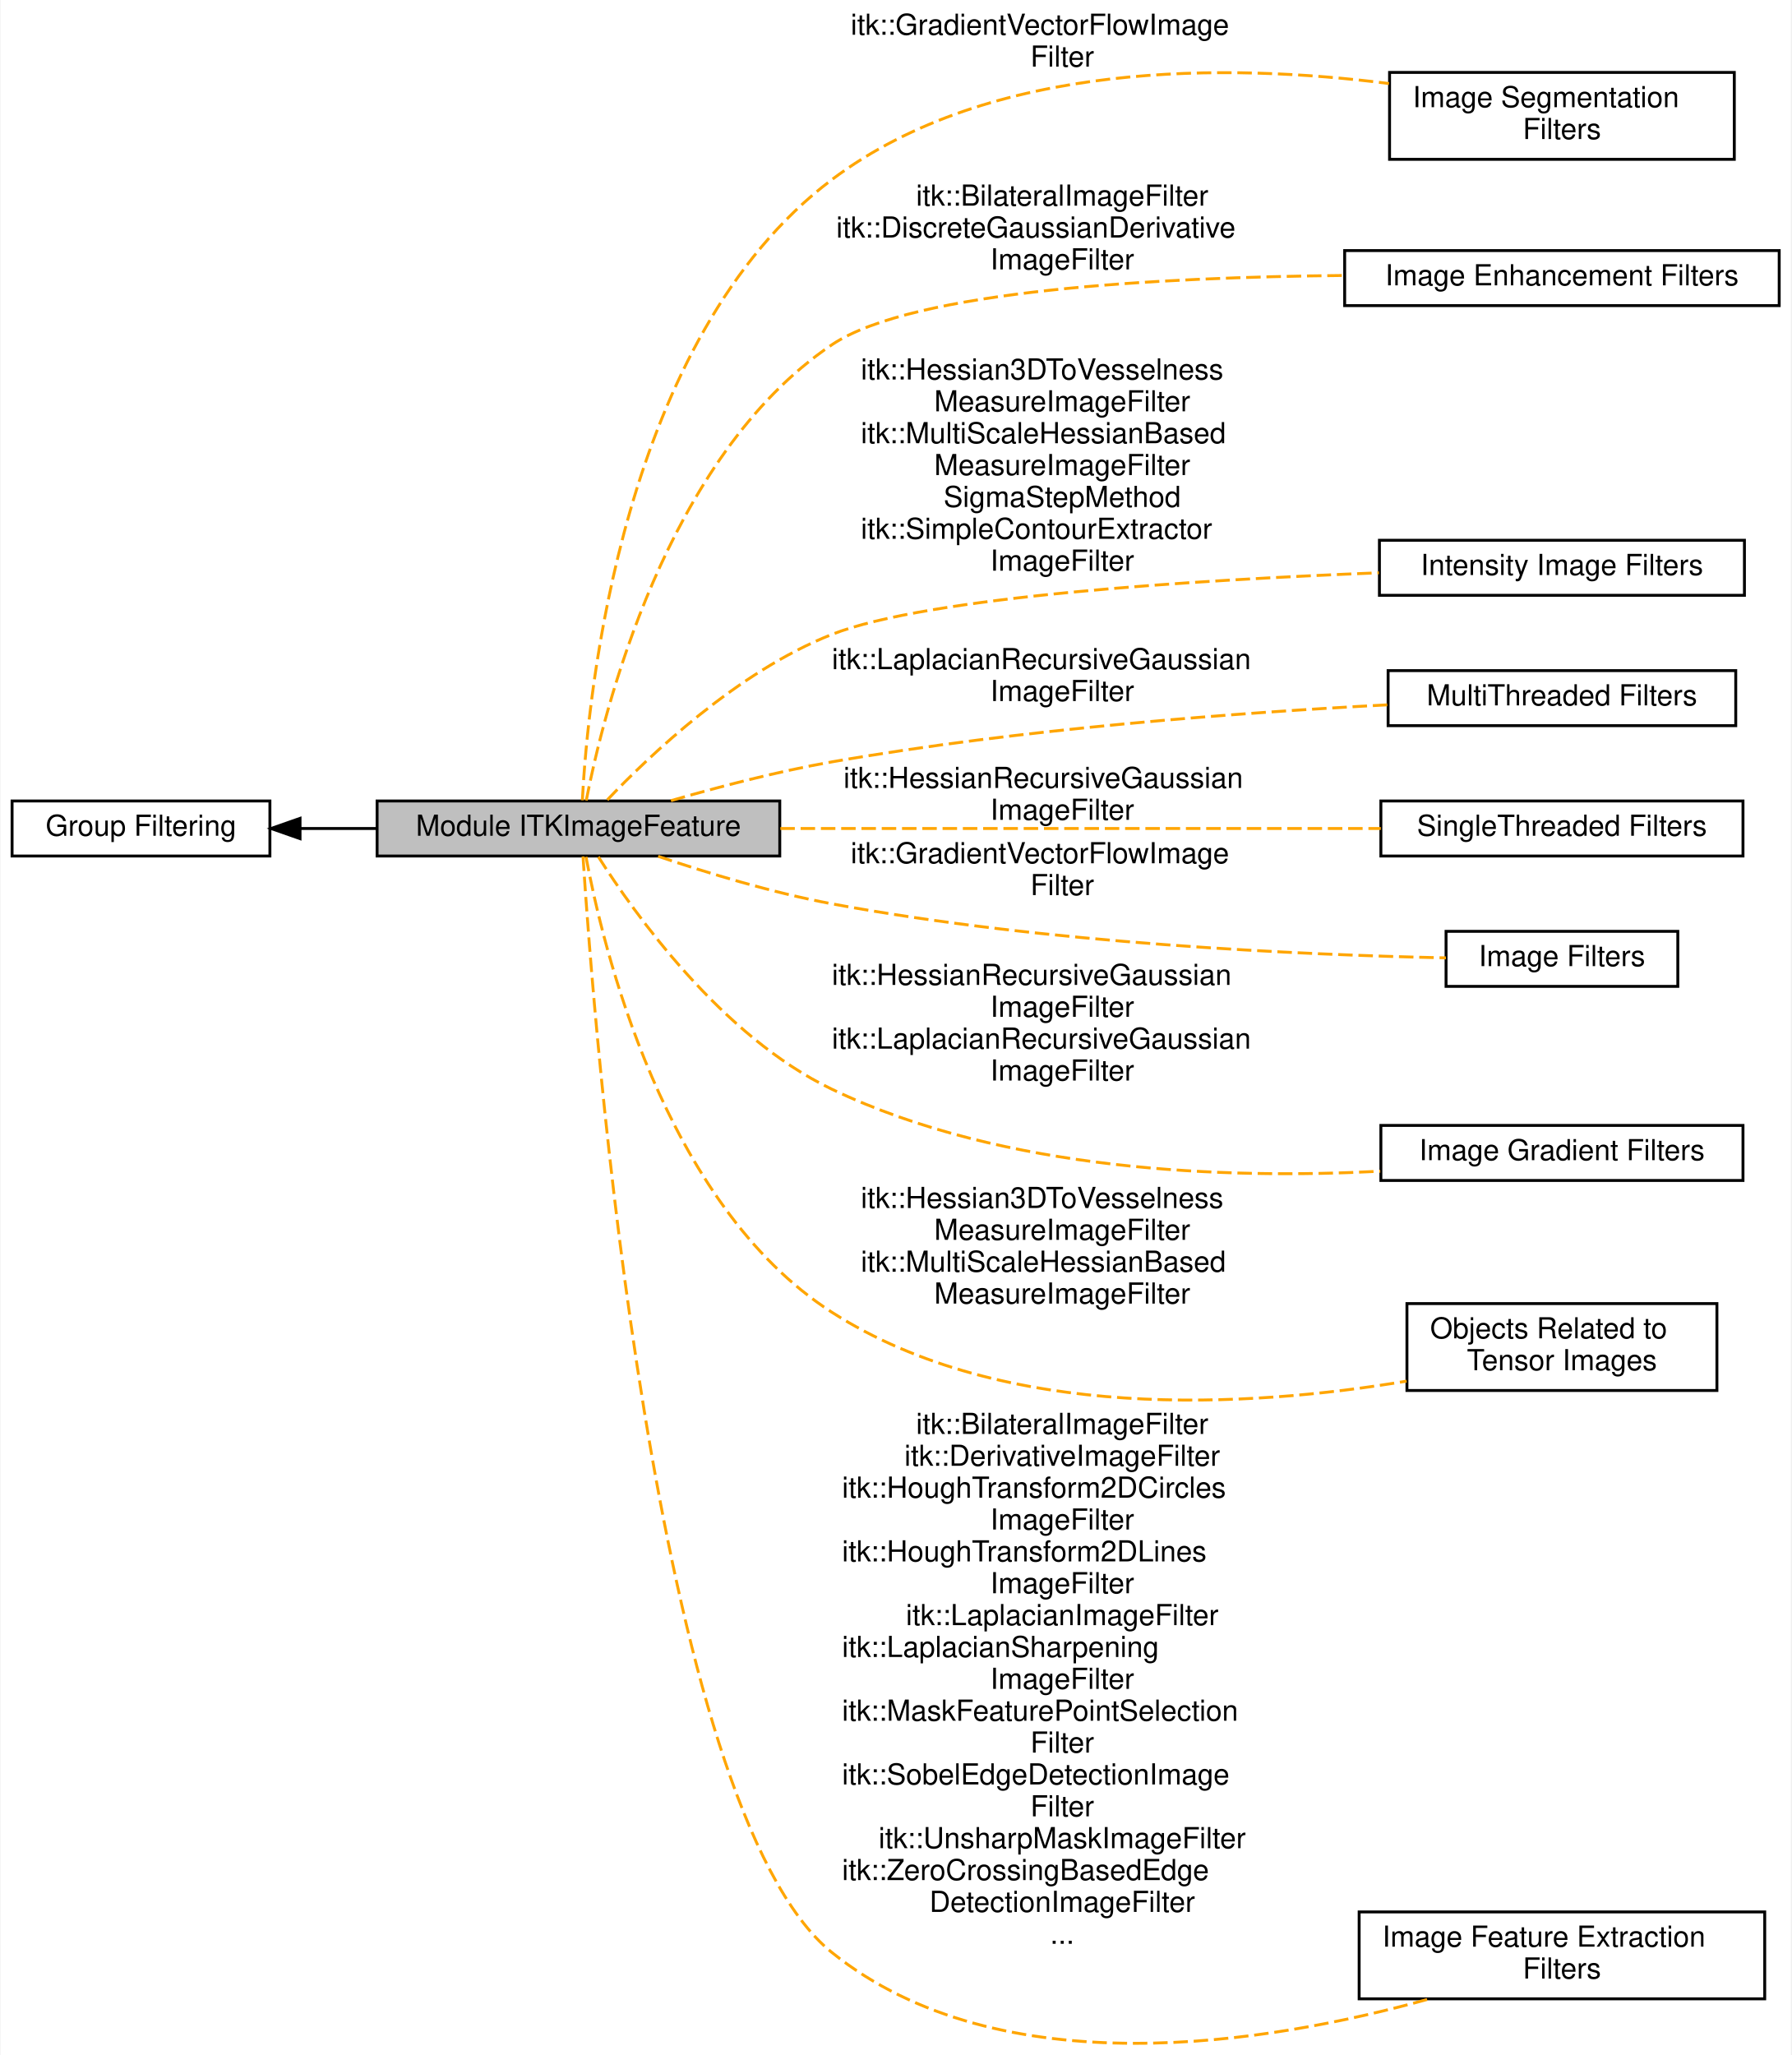
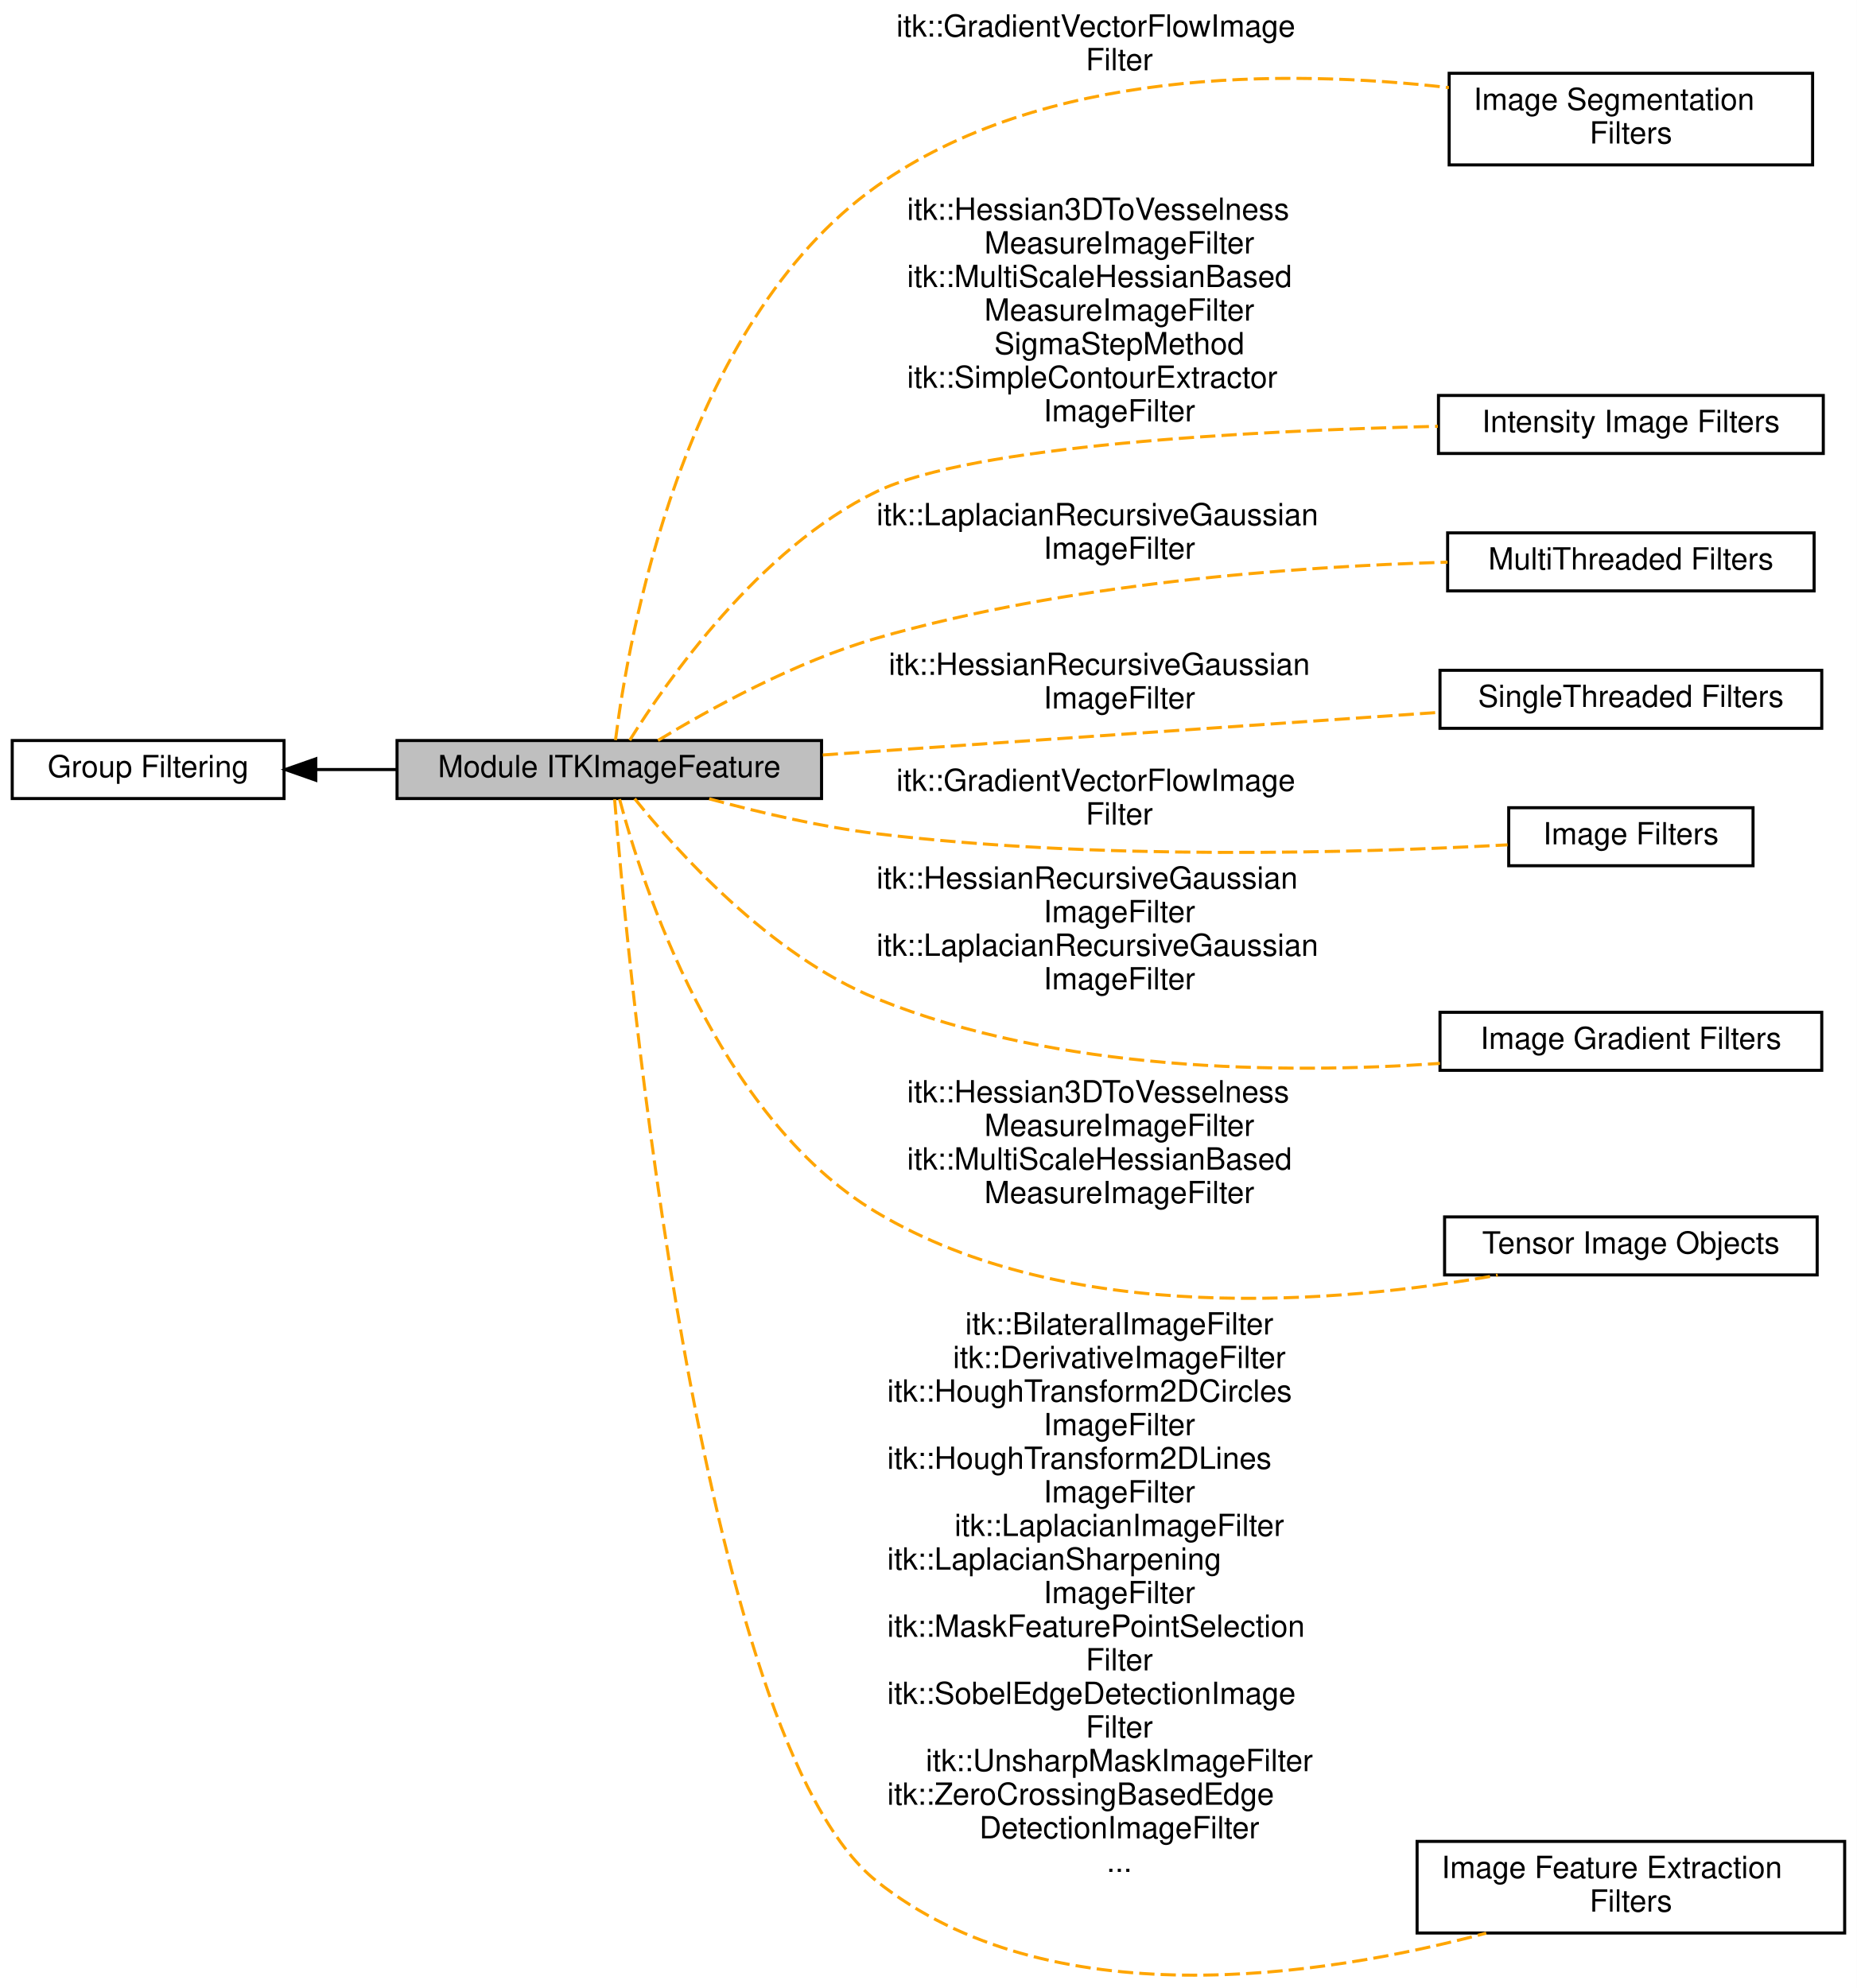
- <svg xmlns="http://www.w3.org/2000/svg" xmlns:xlink="http://www.w3.org/1999/xlink" width="618pt" height="709pt" viewBox="0.00 0.00 618.00 709.39">
-   <g id="graph0" class="graph" transform="scale(1 1) rotate(0) translate(4 705.39)">
-     <polygon fill="white" stroke="transparent" points="-4,4 -4,-705.39 614,-705.39 614,4 -4,4" />
+ <svg xmlns="http://www.w3.org/2000/svg" xmlns:xlink="http://www.w3.org/1999/xlink" width="608pt" height="651pt" viewBox="0.00 0.00 608.00 651.01">
+   <g id="graph0" class="graph" transform="scale(1 1) rotate(0) translate(4 647.01)">
+     <polygon fill="white" stroke="transparent" points="-4,4 -4,-647.01 604,-647.01 604,4 -4,4" />
    <g id="node1" class="node">
      <g id="a_node1">
        <a xlink:href="group__ImageSegmentation.html" target="_top" xlink:title=" ">
-           <polygon fill="white" stroke="black" points="594.5,-680.39 475.5,-680.39 475.5,-650.39 594.5,-650.39 594.5,-680.39" />
-           <text text-anchor="start" x="483.5" y="-668.39" font-family="Helvetica,sans-Serif" font-size="10.00">Image Segmentation</text>
-           <text text-anchor="middle" x="535" y="-657.39" font-family="Helvetica,sans-Serif" font-size="10.00"> Filters</text>
+           <polygon fill="white" stroke="black" points="589.5,-623.01 470.5,-623.01 470.5,-593.01 589.5,-593.01 589.5,-623.01" />
+           <text text-anchor="start" x="478.5" y="-611.01" font-family="Helvetica,sans-Serif" font-size="10.00">Image Segmentation</text>
+           <text text-anchor="middle" x="530" y="-600.01" font-family="Helvetica,sans-Serif" font-size="10.00"> Filters</text>
        </a>
      </g>
    </g>
    <g id="node2" class="node">
      <g id="a_node2">
-         <a xlink:href="group__ImageEnhancement.html" target="_top" xlink:title=" ">
-           <polygon fill="white" stroke="black" points="610,-618.89 460,-618.89 460,-599.89 610,-599.89 610,-618.89" />
-           <text text-anchor="middle" x="535" y="-606.89" font-family="Helvetica,sans-Serif" font-size="10.00">Image Enhancement Filters</text>
+         <a xlink:title="This module contains classes that compute image features. In particular you will find here: Canny edg...">
+           <polygon fill="#bfbfbf" stroke="black" points="265,-404.51 126,-404.51 126,-385.51 265,-385.51 265,-404.51" />
+           <text text-anchor="middle" x="195.5" y="-392.51" font-family="Helvetica,sans-Serif" font-size="10.00">Module ITKImageFeature</text>
        </a>
      </g>
    </g>
+     <g id="edge4" class="edge">
+       <path fill="none" stroke="orange" stroke-dasharray="5,2" d="M197.53,-404.65C201.55,-436.78 219.18,-540.7 283,-586.01 337.46,-624.67 416.71,-624.43 470.42,-618.32" />
+       <text text-anchor="start" x="289.5" y="-635.01" font-family="Helvetica,sans-Serif" font-size="10.00">itk::GradientVectorFlowImage</text>
+       <text text-anchor="middle" x="362.5" y="-624.01" font-family="Helvetica,sans-Serif" font-size="10.00">Filter</text>
+     </g>
    <g id="node3" class="node">
      <g id="a_node3">
-         <a xlink:title="This module contains classes that compute image features. In particular you will find here: Canny edg...">
-           <polygon fill="#bfbfbf" stroke="black" points="265,-428.89 126,-428.89 126,-409.89 265,-409.89 265,-428.89" />
-           <text text-anchor="middle" x="195.5" y="-416.89" font-family="Helvetica,sans-Serif" font-size="10.00">Module ITKImageFeature</text>
+         <a xlink:href="group__IntensityImageFilters.html" target="_top" xlink:title=" ">
+           <polygon fill="white" stroke="black" points="593,-517.51 467,-517.51 467,-498.51 593,-498.51 593,-517.51" />
+           <text text-anchor="middle" x="530" y="-505.51" font-family="Helvetica,sans-Serif" font-size="10.00">Intensity Image Filters</text>
        </a>
      </g>
    </g>
    <g id="edge5" class="edge">
-       <path fill="none" stroke="orange" stroke-dasharray="5,2" d="M196.85,-429.12C198.71,-464.73 210.37,-588.76 283,-643.39 337.97,-684.73 420.12,-683.58 475.31,-676.55" />
-       <text text-anchor="start" x="289.5" y="-693.39" font-family="Helvetica,sans-Serif" font-size="10.00">itk::GradientVectorFlowImage</text>
-       <text text-anchor="middle" x="362.5" y="-682.39" font-family="Helvetica,sans-Serif" font-size="10.00">Filter</text>
-     </g>
-     <g id="edge2" class="edge">
-       <path fill="none" stroke="orange" stroke-dasharray="5,2" d="M198.2,-429.07C203.94,-458.58 225.56,-547.75 283,-586.39 311,-605.22 396.39,-609.71 459.84,-610.3" />
-       <text text-anchor="middle" x="362.5" y="-634.39" font-family="Helvetica,sans-Serif" font-size="10.00">itk::BilateralImageFilter</text>
-       <text text-anchor="start" x="284.5" y="-623.39" font-family="Helvetica,sans-Serif" font-size="10.00">itk::DiscreteGaussianDerivative</text>
-       <text text-anchor="middle" x="362.5" y="-612.39" font-family="Helvetica,sans-Serif" font-size="10.00">ImageFilter</text>
+       <path fill="none" stroke="orange" stroke-dasharray="5,2" d="M202.19,-404.6C214.26,-423.96 244.53,-467.43 283,-486.01 314.32,-501.14 404.76,-505.93 466.79,-507.41" />
+       <text text-anchor="start" x="293" y="-575.01" font-family="Helvetica,sans-Serif" font-size="10.00">itk::Hessian3DToVesselness</text>
+       <text text-anchor="middle" x="362.5" y="-564.01" font-family="Helvetica,sans-Serif" font-size="10.00">MeasureImageFilter</text>
+       <text text-anchor="start" x="293" y="-553.01" font-family="Helvetica,sans-Serif" font-size="10.00">itk::MultiScaleHessianBased</text>
+       <text text-anchor="middle" x="362.5" y="-542.01" font-family="Helvetica,sans-Serif" font-size="10.00">MeasureImageFilter</text>
+       <text text-anchor="middle" x="362.5" y="-531.01" font-family="Helvetica,sans-Serif" font-size="10.00">SigmaStepMethod</text>
+       <text text-anchor="start" x="293" y="-520.01" font-family="Helvetica,sans-Serif" font-size="10.00">itk::SimpleContourExtractor</text>
+       <text text-anchor="middle" x="362.5" y="-509.01" font-family="Helvetica,sans-Serif" font-size="10.00">ImageFilter</text>
    </g>
    <g id="node4" class="node">
      <g id="a_node4">
-         <a xlink:href="group__IntensityImageFilters.html" target="_top" xlink:title=" ">
-           <polygon fill="white" stroke="black" points="598,-518.89 472,-518.89 472,-499.89 598,-499.89 598,-518.89" />
-           <text text-anchor="middle" x="535" y="-506.89" font-family="Helvetica,sans-Serif" font-size="10.00">Intensity Image Filters</text>
+         <a xlink:href="group__MultiThreaded.html" target="_top" xlink:title=" ">
+           <polygon fill="white" stroke="black" points="590,-472.51 470,-472.51 470,-453.51 590,-453.51 590,-472.51" />
+           <text text-anchor="middle" x="530" y="-460.51" font-family="Helvetica,sans-Serif" font-size="10.00">MultiThreaded Filters</text>
+         </a>
+       </g>
+     </g>
+     <g id="edge9" class="edge">
+       <path fill="none" stroke="orange" stroke-dasharray="5,2" d="M211.44,-404.54C228.17,-414.69 256.42,-430.33 283,-438.01 345.17,-455.98 419.42,-461.45 469.97,-462.92" />
+       <text text-anchor="start" x="283" y="-475.01" font-family="Helvetica,sans-Serif" font-size="10.00">itk::LaplacianRecursiveGaussian</text>
+       <text text-anchor="middle" x="362.5" y="-464.01" font-family="Helvetica,sans-Serif" font-size="10.00">ImageFilter</text>
+     </g>
+     <g id="node5" class="node">
+       <g id="a_node5">
+         <a xlink:href="group__SingleThreaded.html" target="_top" xlink:title=" ">
+           <polygon fill="white" stroke="black" points="592.5,-427.51 467.5,-427.51 467.5,-408.51 592.5,-408.51 592.5,-427.51" />
+           <text text-anchor="middle" x="530" y="-415.51" font-family="Helvetica,sans-Serif" font-size="10.00">SingleThreaded Filters</text>
+         </a>
+       </g>
+     </g>
+     <g id="edge8" class="edge">
+       <path fill="none" stroke="orange" stroke-dasharray="5,2" d="M265.39,-399.78C324.93,-403.89 410.19,-409.79 467.47,-413.75" />
+       <text text-anchor="start" x="287" y="-426.01" font-family="Helvetica,sans-Serif" font-size="10.00">itk::HessianRecursiveGaussian</text>
+       <text text-anchor="middle" x="362.5" y="-415.01" font-family="Helvetica,sans-Serif" font-size="10.00">ImageFilter</text>
+     </g>
+     <g id="node6" class="node">
+       <g id="a_node6">
+         <a xlink:href="group__ImageFilters.html" target="_top" xlink:title=" ">
+           <polygon fill="white" stroke="black" points="570,-382.51 490,-382.51 490,-363.51 570,-363.51 570,-382.51" />
+           <text text-anchor="middle" x="530" y="-370.51" font-family="Helvetica,sans-Serif" font-size="10.00">Image Filters</text>
+         </a>
+       </g>
+     </g>
+     <g id="edge3" class="edge">
+       <path fill="none" stroke="orange" stroke-dasharray="5,2" d="M228.21,-385.42C244.43,-381.01 264.59,-376.25 283,-374.01 355.5,-365.19 440.9,-367.7 489.63,-370.35" />
+       <text text-anchor="start" x="289.5" y="-388.01" font-family="Helvetica,sans-Serif" font-size="10.00">itk::GradientVectorFlowImage</text>
+       <text text-anchor="middle" x="362.5" y="-377.01" font-family="Helvetica,sans-Serif" font-size="10.00">Filter</text>
+     </g>
+     <g id="node7" class="node">
+       <g id="a_node7">
+         <a xlink:href="group__GradientFilters.html" target="_top" xlink:title=" ">
+           <polygon fill="white" stroke="black" points="592.5,-315.51 467.5,-315.51 467.5,-296.51 592.5,-296.51 592.5,-315.51" />
+           <text text-anchor="middle" x="530" y="-303.51" font-family="Helvetica,sans-Serif" font-size="10.00">Image Gradient Filters</text>
+         </a>
+       </g>
+     </g>
+     <g id="edge7" class="edge">
+       <path fill="none" stroke="orange" stroke-dasharray="5,2" d="M203.81,-385.46C217.31,-368.65 248.01,-334.21 283,-320.01 342.26,-295.96 416.2,-295.22 467.47,-298.78" />
+       <text text-anchor="start" x="283" y="-356.01" font-family="Helvetica,sans-Serif" font-size="10.00">itk::HessianRecursiveGaussian</text>
+       <text text-anchor="middle" x="362.5" y="-345.01" font-family="Helvetica,sans-Serif" font-size="10.00">ImageFilter</text>
+       <text text-anchor="start" x="283" y="-334.01" font-family="Helvetica,sans-Serif" font-size="10.00">itk::LaplacianRecursiveGaussian</text>
+       <text text-anchor="middle" x="362.5" y="-323.01" font-family="Helvetica,sans-Serif" font-size="10.00">ImageFilter</text>
+     </g>
+     <g id="node8" class="node">
+       <g id="a_node8">
+         <a xlink:href="group__TensorObjects.html" target="_top" xlink:title="Objects required for representing diffusion tensor images in ITK.">
+           <polygon fill="white" stroke="black" points="591,-248.51 469,-248.51 469,-229.51 591,-229.51 591,-248.51" />
+           <text text-anchor="middle" x="530" y="-236.51" font-family="Helvetica,sans-Serif" font-size="10.00">Tensor Image Objects</text>
        </a>
      </g>
    </g>
    <g id="edge6" class="edge">
-       <path fill="none" stroke="orange" stroke-dasharray="5,2" d="M205.46,-429.26C220.02,-444.57 250.48,-473.58 283,-486.39 316.18,-499.45 408.87,-505.21 471.83,-507.66" />
-       <text text-anchor="start" x="293" y="-574.39" font-family="Helvetica,sans-Serif" font-size="10.00">itk::Hessian3DToVesselness</text>
-       <text text-anchor="middle" x="362.5" y="-563.39" font-family="Helvetica,sans-Serif" font-size="10.00">MeasureImageFilter</text>
-       <text text-anchor="start" x="293" y="-552.39" font-family="Helvetica,sans-Serif" font-size="10.00">itk::MultiScaleHessianBased</text>
-       <text text-anchor="middle" x="362.5" y="-541.39" font-family="Helvetica,sans-Serif" font-size="10.00">MeasureImageFilter</text>
-       <text text-anchor="middle" x="362.5" y="-530.39" font-family="Helvetica,sans-Serif" font-size="10.00">SigmaStepMethod</text>
-       <text text-anchor="start" x="293" y="-519.39" font-family="Helvetica,sans-Serif" font-size="10.00">itk::SimpleContourExtractor</text>
-       <text text-anchor="middle" x="362.5" y="-508.39" font-family="Helvetica,sans-Serif" font-size="10.00">ImageFilter</text>
+       <path fill="none" stroke="orange" stroke-dasharray="5,2" d="M198.86,-385.32C206.04,-358.2 230.42,-281.45 283,-250.01 345.75,-212.5 434.43,-220.19 486.4,-229.44" />
+       <text text-anchor="start" x="293" y="-286.01" font-family="Helvetica,sans-Serif" font-size="10.00">itk::Hessian3DToVesselness</text>
+       <text text-anchor="middle" x="362.5" y="-275.01" font-family="Helvetica,sans-Serif" font-size="10.00">MeasureImageFilter</text>
+       <text text-anchor="start" x="293" y="-264.01" font-family="Helvetica,sans-Serif" font-size="10.00">itk::MultiScaleHessianBased</text>
+       <text text-anchor="middle" x="362.5" y="-253.01" font-family="Helvetica,sans-Serif" font-size="10.00">MeasureImageFilter</text>
    </g>
-     <g id="node5" class="node">
-       <g id="a_node5">
-         <a xlink:href="group__MultiThreaded.html" target="_top" xlink:title=" ">
-           <polygon fill="white" stroke="black" points="595,-473.89 475,-473.89 475,-454.89 595,-454.89 595,-473.89" />
-           <text text-anchor="middle" x="535" y="-461.89" font-family="Helvetica,sans-Serif" font-size="10.00">MultiThreaded Filters</text>
+     <g id="node9" class="node">
+       <g id="a_node9">
+         <a xlink:href="group__ImageFeatureExtraction.html" target="_top" xlink:title=" ">
+           <polygon fill="white" stroke="black" points="600,-44.01 460,-44.01 460,-14.01 600,-14.01 600,-44.01" />
+           <text text-anchor="start" x="468" y="-32.01" font-family="Helvetica,sans-Serif" font-size="10.00">Image Feature Extraction</text>
+           <text text-anchor="middle" x="530" y="-21.01" font-family="Helvetica,sans-Serif" font-size="10.00"> Filters</text>
        </a>
      </g>
    </g>
-     <g id="edge10" class="edge">
-       <path fill="none" stroke="orange" stroke-dasharray="5,2" d="M227.44,-429C243.81,-433.73 264.33,-439.11 283,-442.39 348.06,-453.8 423.7,-459.4 474.8,-462.08" />
-       <text text-anchor="start" x="283" y="-474.39" font-family="Helvetica,sans-Serif" font-size="10.00">itk::LaplacianRecursiveGaussian</text>
-       <text text-anchor="middle" x="362.5" y="-463.39" font-family="Helvetica,sans-Serif" font-size="10.00">ImageFilter</text>
-     </g>
-     <g id="node6" class="node">
-       <g id="a_node6">
-         <a xlink:href="group__SingleThreaded.html" target="_top" xlink:title=" ">
-           <polygon fill="white" stroke="black" points="597.5,-428.89 472.5,-428.89 472.5,-409.89 597.5,-409.89 597.5,-428.89" />
-           <text text-anchor="middle" x="535" y="-416.89" font-family="Helvetica,sans-Serif" font-size="10.00">SingleThreaded Filters</text>
-         </a>
-       </g>
-     </g>
-     <g id="edge9" class="edge">
-       <path fill="none" stroke="orange" stroke-dasharray="5,2" d="M265.2,-419.39C326.01,-419.39 413.95,-419.39 472.48,-419.39" />
-       <text text-anchor="start" x="287" y="-433.39" font-family="Helvetica,sans-Serif" font-size="10.00">itk::HessianRecursiveGaussian</text>
-       <text text-anchor="middle" x="362.5" y="-422.39" font-family="Helvetica,sans-Serif" font-size="10.00">ImageFilter</text>
-     </g>
-     <g id="node7" class="node">
-       <g id="a_node7">
-         <a xlink:href="group__ImageFilters.html" target="_top" xlink:title=" ">
-           <polygon fill="white" stroke="black" points="575,-383.89 495,-383.89 495,-364.89 575,-364.89 575,-383.89" />
-           <text text-anchor="middle" x="535" y="-371.89" font-family="Helvetica,sans-Serif" font-size="10.00">Image Filters</text>
-         </a>
-       </g>
-     </g>
-     <g id="edge4" class="edge">
-       <path fill="none" stroke="orange" stroke-dasharray="5,2" d="M223.02,-409.79C239.95,-404.07 262.5,-397.2 283,-393.39 357.11,-379.61 445.31,-375.77 494.96,-374.73" />
-       <text text-anchor="start" x="289.5" y="-407.39" font-family="Helvetica,sans-Serif" font-size="10.00">itk::GradientVectorFlowImage</text>
-       <text text-anchor="middle" x="362.5" y="-396.39" font-family="Helvetica,sans-Serif" font-size="10.00">Filter</text>
-     </g>
-     <g id="node8" class="node">
-       <g id="a_node8">
-         <a xlink:href="group__GradientFilters.html" target="_top" xlink:title=" ">
-           <polygon fill="white" stroke="black" points="597.5,-316.89 472.5,-316.89 472.5,-297.89 597.5,-297.89 597.5,-316.89" />
-           <text text-anchor="middle" x="535" y="-304.89" font-family="Helvetica,sans-Serif" font-size="10.00">Image Gradient Filters</text>
-         </a>
-       </g>
-     </g>
-     <g id="edge8" class="edge">
-       <path fill="none" stroke="orange" stroke-dasharray="5,2" d="M202.4,-409.6C214.64,-390.3 244.88,-347.63 283,-329.39 342.68,-300.83 419.46,-298.33 472.29,-301.08" />
-       <text text-anchor="start" x="283" y="-365.39" font-family="Helvetica,sans-Serif" font-size="10.00">itk::HessianRecursiveGaussian</text>
-       <text text-anchor="middle" x="362.5" y="-354.39" font-family="Helvetica,sans-Serif" font-size="10.00">ImageFilter</text>
-       <text text-anchor="start" x="283" y="-343.39" font-family="Helvetica,sans-Serif" font-size="10.00">itk::LaplacianRecursiveGaussian</text>
-       <text text-anchor="middle" x="362.5" y="-332.39" font-family="Helvetica,sans-Serif" font-size="10.00">ImageFilter</text>
-     </g>
-     <g id="node9" class="node">
-       <g id="a_node9">
-         <a xlink:href="group__TensorObjects.html" target="_top" xlink:title="This category includes the objects required for representing diffusion tensor images in ITK.">
-           <polygon fill="white" stroke="black" points="588.5,-255.39 481.5,-255.39 481.5,-225.39 588.5,-225.39 588.5,-255.39" />
-           <text text-anchor="start" x="489.5" y="-243.39" font-family="Helvetica,sans-Serif" font-size="10.00">Objects Related to</text>
-           <text text-anchor="middle" x="535" y="-232.39" font-family="Helvetica,sans-Serif" font-size="10.00"> Tensor Images</text>
-         </a>
-       </g>
-     </g>
-     <g id="edge7" class="edge">
-       <path fill="none" stroke="orange" stroke-dasharray="5,2" d="M198.12,-409.59C203.65,-379.76 224.73,-289.76 283,-252.39 342.49,-214.23 427.2,-219.56 481.39,-228.62" />
-       <text text-anchor="start" x="293" y="-288.39" font-family="Helvetica,sans-Serif" font-size="10.00">itk::Hessian3DToVesselness</text>
-       <text text-anchor="middle" x="362.5" y="-277.39" font-family="Helvetica,sans-Serif" font-size="10.00">MeasureImageFilter</text>
-       <text text-anchor="start" x="293" y="-266.39" font-family="Helvetica,sans-Serif" font-size="10.00">itk::MultiScaleHessianBased</text>
-       <text text-anchor="middle" x="362.5" y="-255.39" font-family="Helvetica,sans-Serif" font-size="10.00">MeasureImageFilter</text>
+     <g id="edge2" class="edge">
+       <path fill="none" stroke="orange" stroke-dasharray="5,2" d="M197.24,-385.26C201.51,-332.05 224.84,-77.36 283,-31.01 339.45,13.97 428.58,0.43 482.64,-13.96" />
+       <text text-anchor="middle" x="362.5" y="-210.01" font-family="Helvetica,sans-Serif" font-size="10.00">itk::BilateralImageFilter</text>
+       <text text-anchor="middle" x="362.5" y="-199.01" font-family="Helvetica,sans-Serif" font-size="10.00">itk::DerivativeImageFilter</text>
+       <text text-anchor="start" x="286.5" y="-188.01" font-family="Helvetica,sans-Serif" font-size="10.00">itk::HoughTransform2DCircles</text>
+       <text text-anchor="middle" x="362.5" y="-177.01" font-family="Helvetica,sans-Serif" font-size="10.00">ImageFilter</text>
+       <text text-anchor="start" x="286.5" y="-166.01" font-family="Helvetica,sans-Serif" font-size="10.00">itk::HoughTransform2DLines</text>
+       <text text-anchor="middle" x="362.5" y="-155.01" font-family="Helvetica,sans-Serif" font-size="10.00">ImageFilter</text>
+       <text text-anchor="middle" x="362.5" y="-144.01" font-family="Helvetica,sans-Serif" font-size="10.00">itk::LaplacianImageFilter</text>
+       <text text-anchor="start" x="286.5" y="-133.01" font-family="Helvetica,sans-Serif" font-size="10.00">itk::LaplacianSharpening</text>
+       <text text-anchor="middle" x="362.5" y="-122.01" font-family="Helvetica,sans-Serif" font-size="10.00">ImageFilter</text>
+       <text text-anchor="start" x="286.5" y="-111.01" font-family="Helvetica,sans-Serif" font-size="10.00">itk::MaskFeaturePointSelection</text>
+       <text text-anchor="middle" x="362.5" y="-100.01" font-family="Helvetica,sans-Serif" font-size="10.00">Filter</text>
+       <text text-anchor="start" x="286.5" y="-89.01" font-family="Helvetica,sans-Serif" font-size="10.00">itk::SobelEdgeDetectionImage</text>
+       <text text-anchor="middle" x="362.5" y="-78.01" font-family="Helvetica,sans-Serif" font-size="10.00">Filter</text>
+       <text text-anchor="middle" x="362.5" y="-67.01" font-family="Helvetica,sans-Serif" font-size="10.00">itk::UnsharpMaskImageFilter</text>
+       <text text-anchor="start" x="286.5" y="-56.01" font-family="Helvetica,sans-Serif" font-size="10.00">itk::ZeroCrossingBasedEdge</text>
+       <text text-anchor="middle" x="362.5" y="-45.01" font-family="Helvetica,sans-Serif" font-size="10.00">DetectionImageFilter</text>
+       <text text-anchor="middle" x="362.5" y="-34.01" font-family="Helvetica,sans-Serif" font-size="10.00">...</text>
    </g>
    <g id="node10" class="node">
      <g id="a_node10">
-         <a xlink:href="group__ImageFeatureExtraction.html" target="_top" xlink:title=" ">
-           <polygon fill="white" stroke="black" points="605,-45.39 465,-45.39 465,-15.39 605,-15.39 605,-45.39" />
-           <text text-anchor="start" x="473" y="-33.39" font-family="Helvetica,sans-Serif" font-size="10.00">Image Feature Extraction</text>
-           <text text-anchor="middle" x="535" y="-22.39" font-family="Helvetica,sans-Serif" font-size="10.00"> Filters</text>
-         </a>
-       </g>
-     </g>
-     <g id="edge3" class="edge">
-       <path fill="none" stroke="orange" stroke-dasharray="5,2" d="M197.08,-409.73C200.62,-354.68 221.17,-81.15 283,-31.39 341.22,15.47 434.08,-0 489.04,-15.32" />
-       <text text-anchor="middle" x="362.5" y="-210.39" font-family="Helvetica,sans-Serif" font-size="10.00">itk::BilateralImageFilter</text>
-       <text text-anchor="middle" x="362.5" y="-199.39" font-family="Helvetica,sans-Serif" font-size="10.00">itk::DerivativeImageFilter</text>
-       <text text-anchor="start" x="286.5" y="-188.39" font-family="Helvetica,sans-Serif" font-size="10.00">itk::HoughTransform2DCircles</text>
-       <text text-anchor="middle" x="362.5" y="-177.39" font-family="Helvetica,sans-Serif" font-size="10.00">ImageFilter</text>
-       <text text-anchor="start" x="286.5" y="-166.39" font-family="Helvetica,sans-Serif" font-size="10.00">itk::HoughTransform2DLines</text>
-       <text text-anchor="middle" x="362.5" y="-155.39" font-family="Helvetica,sans-Serif" font-size="10.00">ImageFilter</text>
-       <text text-anchor="middle" x="362.5" y="-144.39" font-family="Helvetica,sans-Serif" font-size="10.00">itk::LaplacianImageFilter</text>
-       <text text-anchor="start" x="286.5" y="-133.39" font-family="Helvetica,sans-Serif" font-size="10.00">itk::LaplacianSharpening</text>
-       <text text-anchor="middle" x="362.5" y="-122.39" font-family="Helvetica,sans-Serif" font-size="10.00">ImageFilter</text>
-       <text text-anchor="start" x="286.5" y="-111.39" font-family="Helvetica,sans-Serif" font-size="10.00">itk::MaskFeaturePointSelection</text>
-       <text text-anchor="middle" x="362.5" y="-100.39" font-family="Helvetica,sans-Serif" font-size="10.00">Filter</text>
-       <text text-anchor="start" x="286.5" y="-89.39" font-family="Helvetica,sans-Serif" font-size="10.00">itk::SobelEdgeDetectionImage</text>
-       <text text-anchor="middle" x="362.5" y="-78.39" font-family="Helvetica,sans-Serif" font-size="10.00">Filter</text>
-       <text text-anchor="middle" x="362.5" y="-67.39" font-family="Helvetica,sans-Serif" font-size="10.00">itk::UnsharpMaskImageFilter</text>
-       <text text-anchor="start" x="286.5" y="-56.39" font-family="Helvetica,sans-Serif" font-size="10.00">itk::ZeroCrossingBasedEdge</text>
-       <text text-anchor="middle" x="362.5" y="-45.39" font-family="Helvetica,sans-Serif" font-size="10.00">DetectionImageFilter</text>
-       <text text-anchor="middle" x="362.5" y="-34.39" font-family="Helvetica,sans-Serif" font-size="10.00">...</text>
-     </g>
-     <g id="node11" class="node">
-       <g id="a_node11">
        <a xlink:href="group__Group-Filtering.html" target="_top" xlink:title="This group of modules are filters that modify data in the ITK pipeline framework. These filters take ...">
-           <polygon fill="white" stroke="black" points="89,-428.89 0,-428.89 0,-409.89 89,-409.89 89,-428.89" />
-           <text text-anchor="middle" x="44.5" y="-416.89" font-family="Helvetica,sans-Serif" font-size="10.00">Group Filtering</text>
+           <polygon fill="white" stroke="black" points="89,-404.51 0,-404.51 0,-385.51 89,-385.51 89,-404.51" />
+           <text text-anchor="middle" x="44.5" y="-392.51" font-family="Helvetica,sans-Serif" font-size="10.00">Group Filtering</text>
        </a>
      </g>
    </g>
    <g id="edge1" class="edge">
-       <path fill="none" stroke="black" d="M99.56,-419.39C108.07,-419.39 116.97,-419.39 125.76,-419.39" />
-       <polygon fill="black" stroke="black" points="99.4,-415.89 89.4,-419.39 99.4,-422.89 99.4,-415.89" />
+       <path fill="none" stroke="black" d="M99.56,-395.01C108.07,-395.01 116.97,-395.01 125.76,-395.01" />
+       <polygon fill="black" stroke="black" points="99.4,-391.51 89.4,-395.01 99.4,-398.51 99.4,-391.51" />
    </g>
  </g>
</svg>
